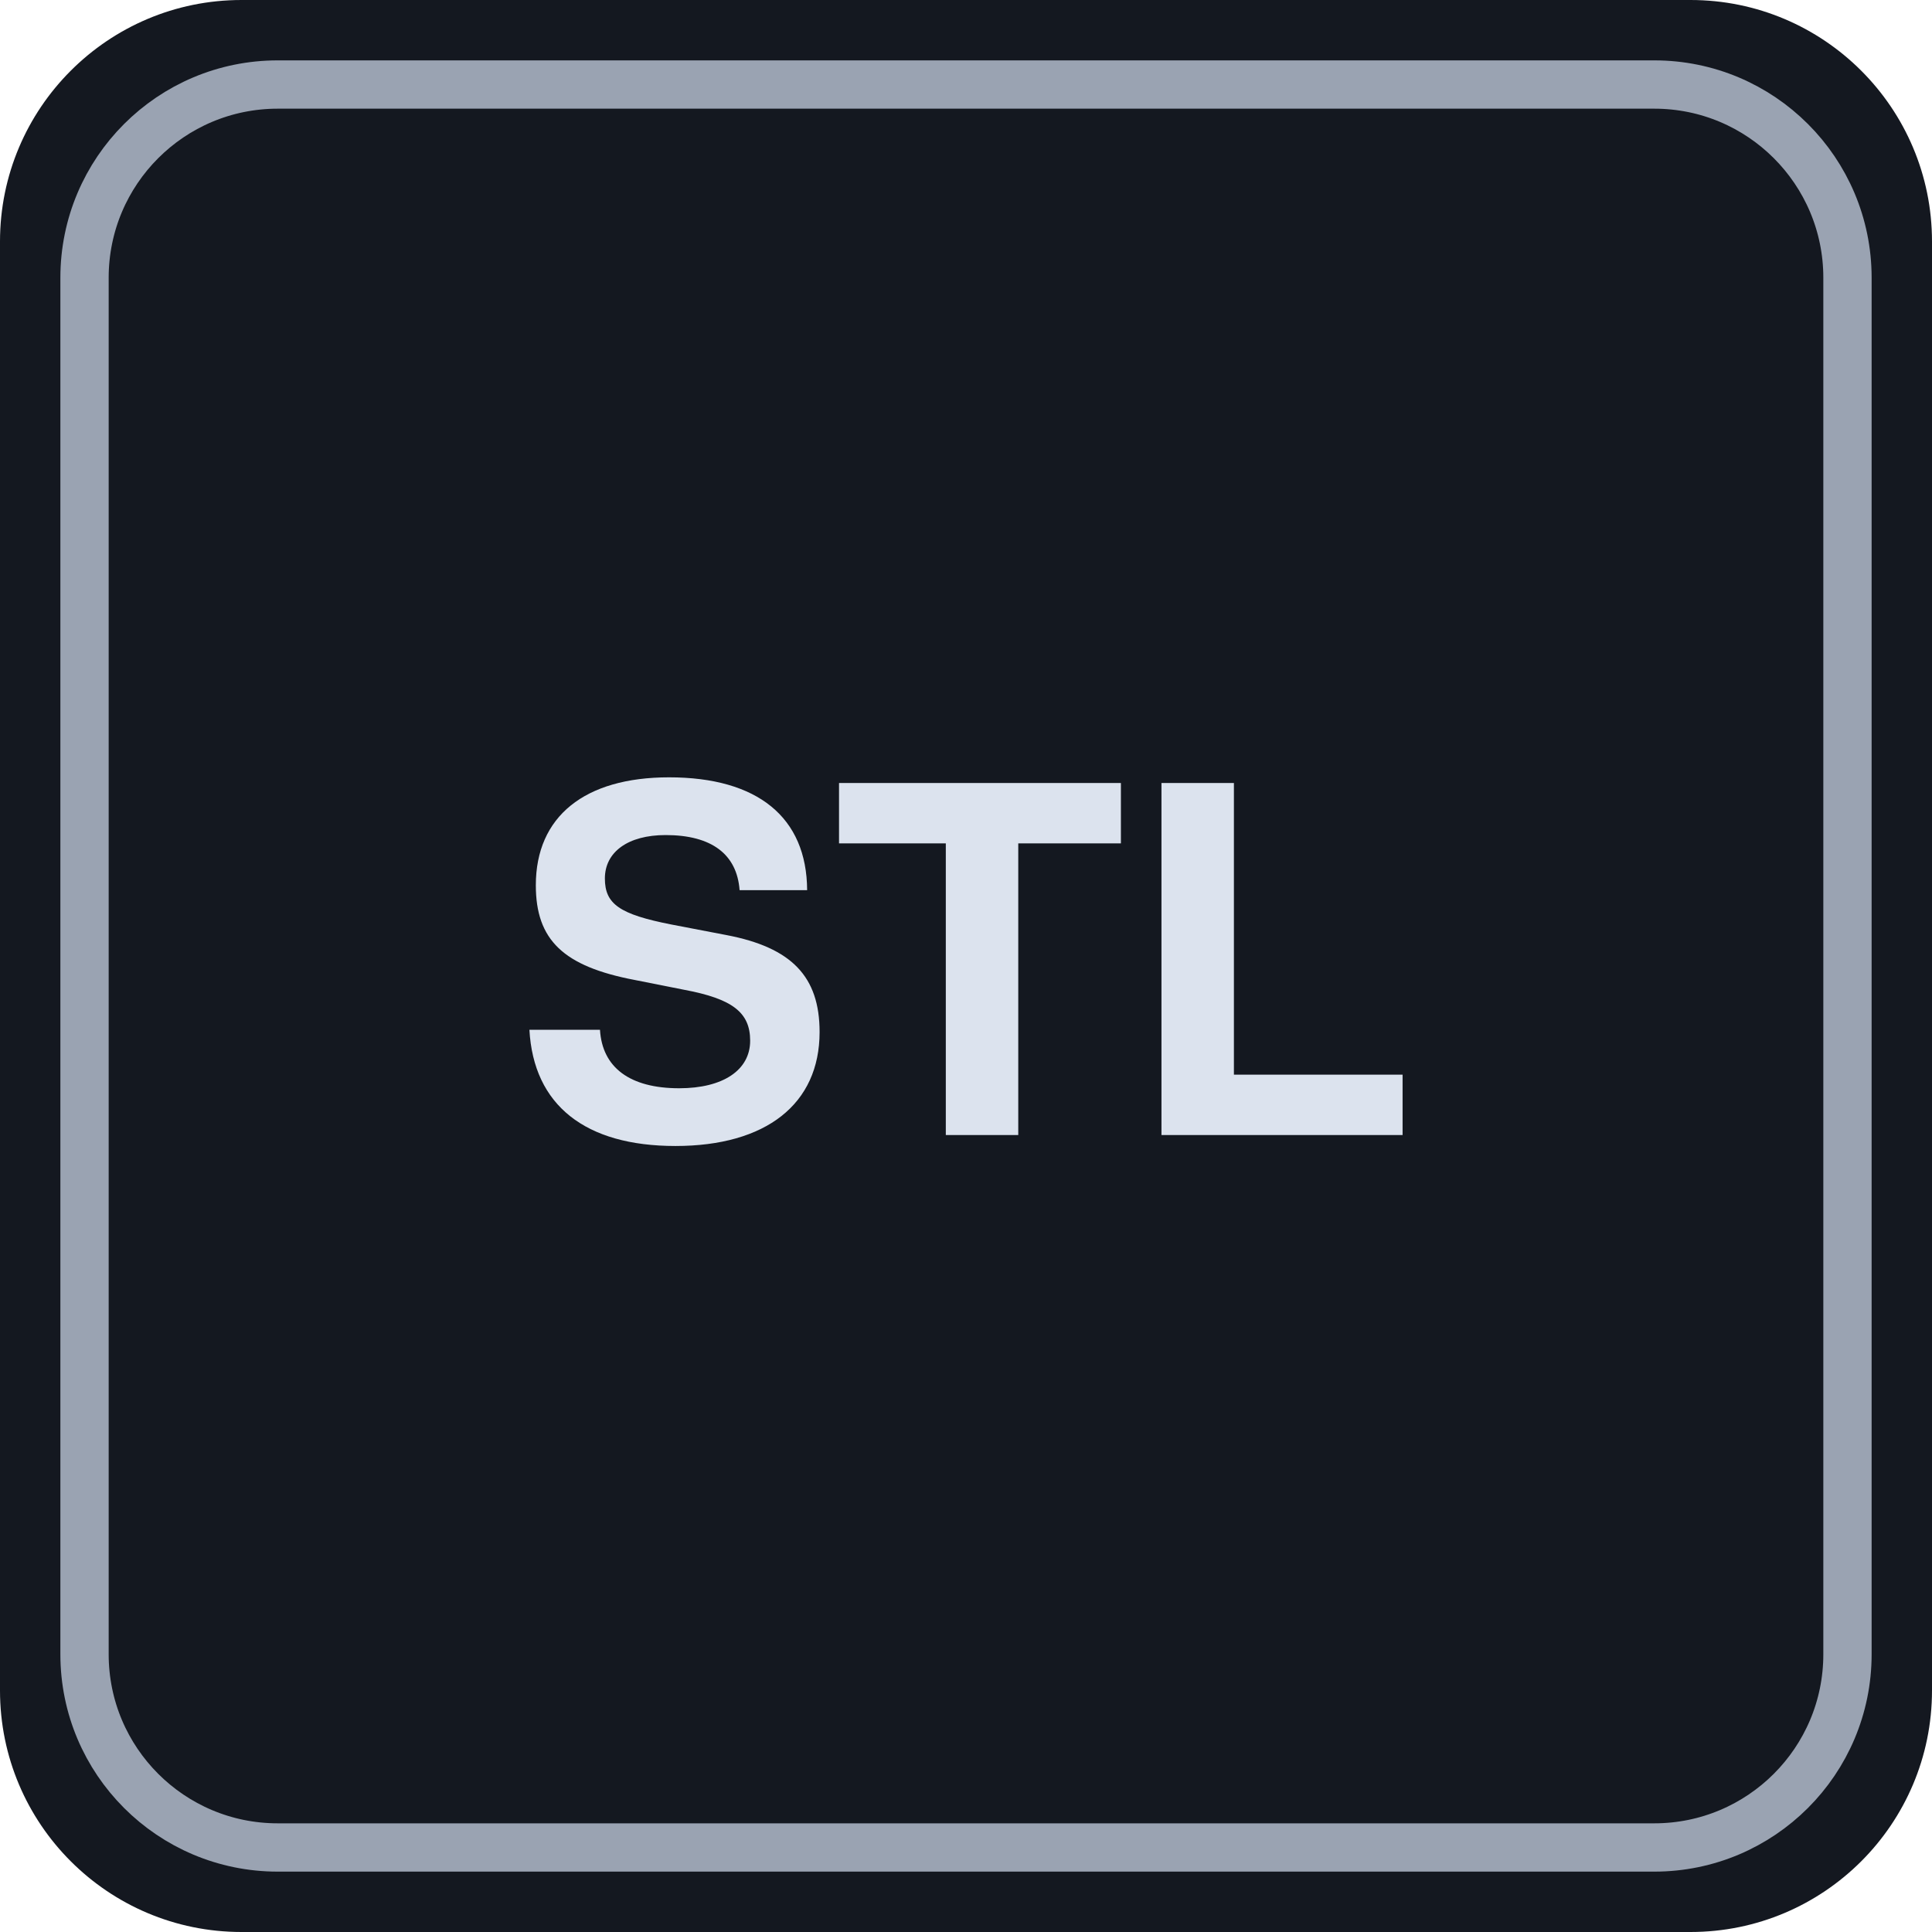
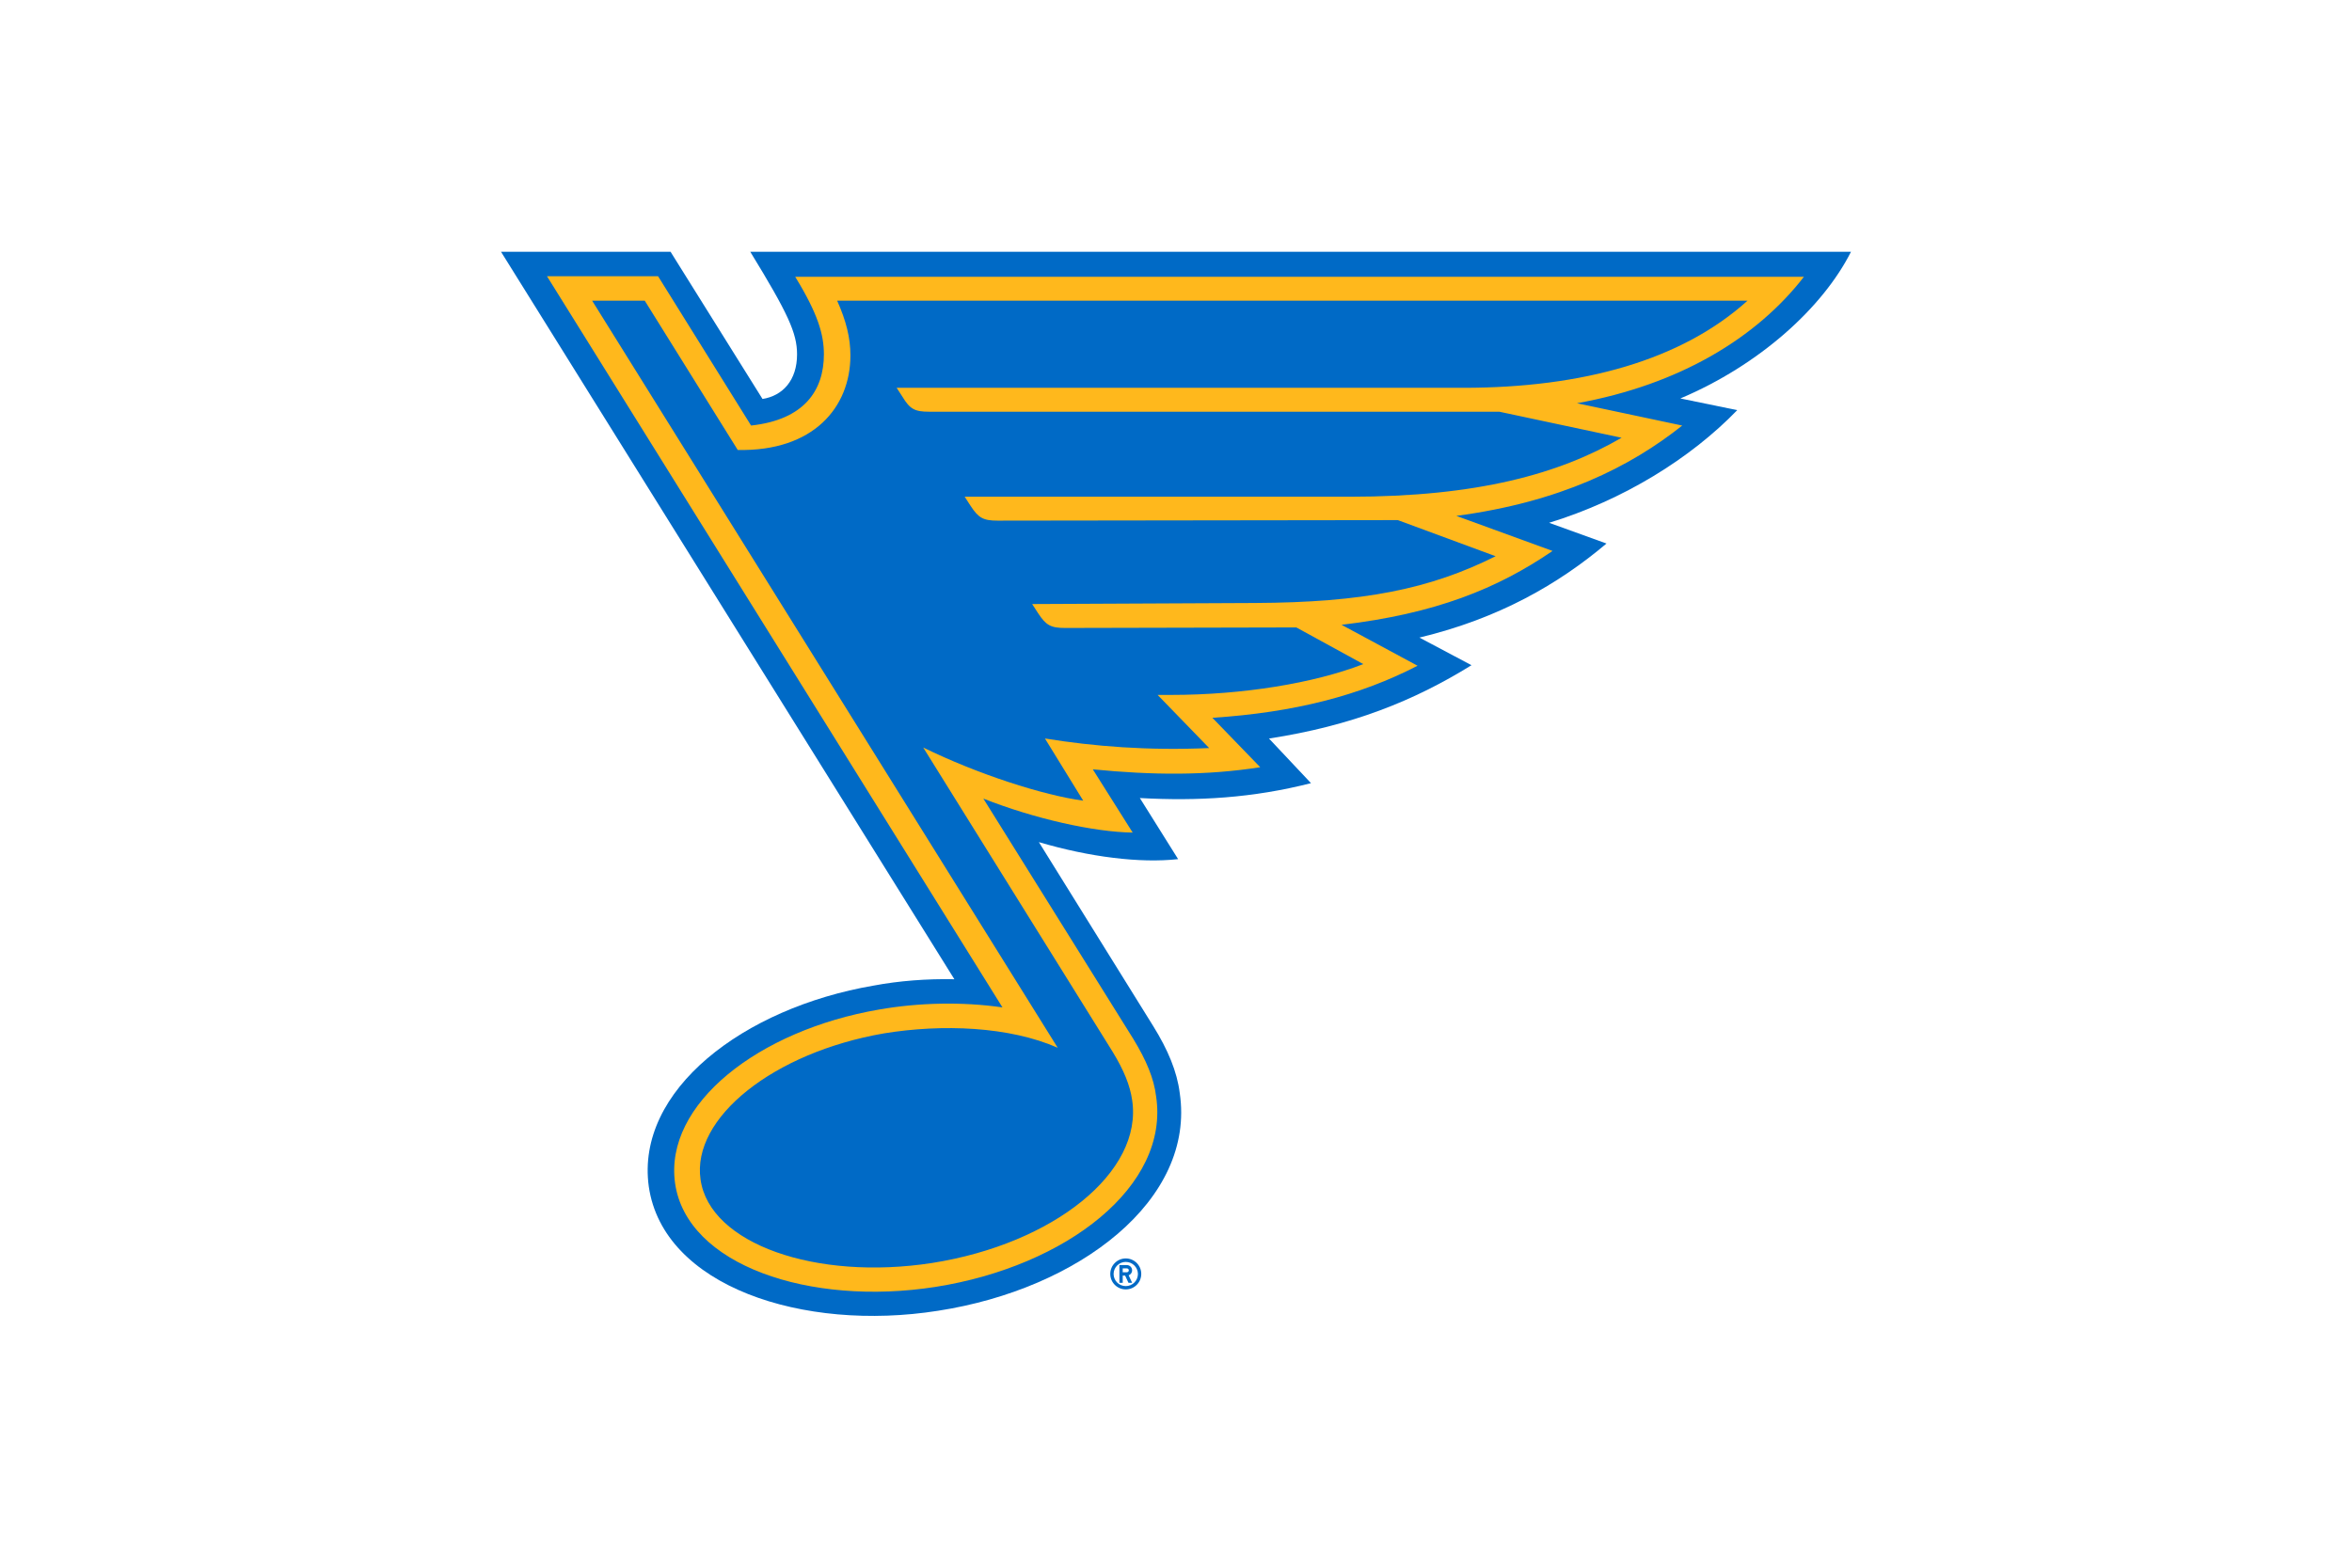
- <svg xmlns="http://www.w3.org/2000/svg" viewBox="0 0 80 80" width="80" height="80" role="img" aria-label="STL">
-   <rect width="80" height="80" rx="10" fill="#141820" />
-   <rect x="3.5" y="3.5" width="73" height="73" rx="8" fill="none" stroke="#9aa3b2" stroke-width="2" />
-   <text x="40" y="47" text-anchor="middle" font-family="ui-sans-serif,system-ui,Helvetica,Arial,sans-serif" font-size="20" font-weight="700" fill="#dce3ee">STL</text>
+ <svg xmlns="http://www.w3.org/2000/svg" viewBox="0 0 960 640">
+   <path fill="#006ac6" d="m424.035 343.797 46.639 75.055c6.071 9.763 9.764 18.657 10.845 27.334 6.509 43.601-41.001 80.044-98.706 88.937-55.1 8.677-112.152-9.98-118.007-50.759-5.422-39.265 38.611-72.886 91.76-82 10.412-1.953 21.695-2.823 32.972-2.6L204.5 102.788h69.199l37.53 60.09c8.239-1.303 14.1-7.59 14.1-18.219 0-8.677-3.687-16.705-19.09-41.866H755.5c-11.499 22.777-37.314 46.207-69.637 59.874l23.214 4.773c-19.089 19.74-46.423 36.66-76.79 45.991l23.425 8.461c-19.522 16.483-43.817 30.588-76.357 38.395l21.257 11.277c-23.43 14.532-48.807 24.728-82.65 29.94l17.138 18.218c-23.863 6.072-46.207 7.375-69.853 6.072l15.618 24.944c-15.618 1.735-36.227-.865-56.835-6.942z" />
+   <path fill="#ffb81c" d="M736.297 112.986H324.566c9.326 15.186 11.716 23.646 11.716 31.67 0 14.531-7.812 26.68-29.718 29.07l-37.963-60.956H223.26l185.908 298.497c-16.484-2.384-34.275-1.95-50.326.865-49.24 8.461-87.856 38.612-83.299 70.935 4.774 33.405 54.884 50.327 106.297 42.304 53.58-8.46 95.662-41.217 90.024-77.877-.871-7.158-3.904-14.532-9.331-23.43l-61.172-98.052c20.825 8.244 45.121 13.667 60.955 13.883l-16.272-25.815c24.295 2.384 46.207 2.601 68.334-.87l-19.522-20.17c33.405-2.169 60.307-9.11 83.737-21.258l-31.021-16.705c38.395-4.557 63.561-14.748 86.121-30.156l-39.265-14.316c42.298-5.638 70.935-19.959 92.192-36.875l-42.952-9.11c41.87-7.59 73.324-26.68 92.629-51.629zm-139.068 45.336H365.984l2.384 3.687c3.039 4.99 4.99 6.072 10.845 6.072h232.764l49.894 10.628c-25.382 14.75-58.787 24.08-111.065 24.08H393.75l2.385 3.687c3.254 4.99 5.206 6.071 11.061 6.071l163.348-.216 39.914 14.748c-26.901 13.45-54.018 18.873-98.268 19.09l-90.895.432 2.39 3.692c3.254 4.99 5.206 6.071 11.066 6.071l94.365-.216 27.334 14.97c-20.171 7.812-49.24 12.58-78.53 12.58h-5.423l21.041 21.695c-24.944 1.086-46.856-.649-67.031-3.909l15.618 25.383c-16.272-2.168-43.168-10.845-65.296-21.695l77.228 124.083c4.773 7.811 7.157 13.883 8.028 19.743 4.557 29.502-32.108 58.787-81.564 66.594-47.509 7.374-90.894-7.812-94.581-34.059-3.687-25.166 29.718-51.846 74.838-59.658 23.863-3.908 51.197-2.822 70.935 5.861L241.685 122.744h21.473l37.963 60.955c30.804.65 45.99-17.354 45.99-38.61 0-7.159-1.735-14.1-5.422-22.345h371.595c-26.896 24.296-67.248 35.578-116.055 35.578" />
+   <path fill="#006ac6" d="M453.176 520.071c0 3.491 2.827 6.323 6.324 6.323s6.318-2.832 6.318-6.323a6.321 6.321 0 1 0-12.642 0m11.288 0c0 2.74-2.219 4.97-4.969 4.97s-4.97-2.226-4.97-4.97a4.97 4.97 0 0 1 9.939 0" />
+   <path fill="#006ac6" d="M456.899 523.687h1.359v-2.94h.974l1.364 2.94h1.499l-1.427-3.064a2.144 2.144 0 0 0-.715-4.161h-3.054zm1.354-5.87h1.694c.433 0 .788.355.788.792a.79.79 0 0 1-.788.788h-1.694z" />
</svg>
